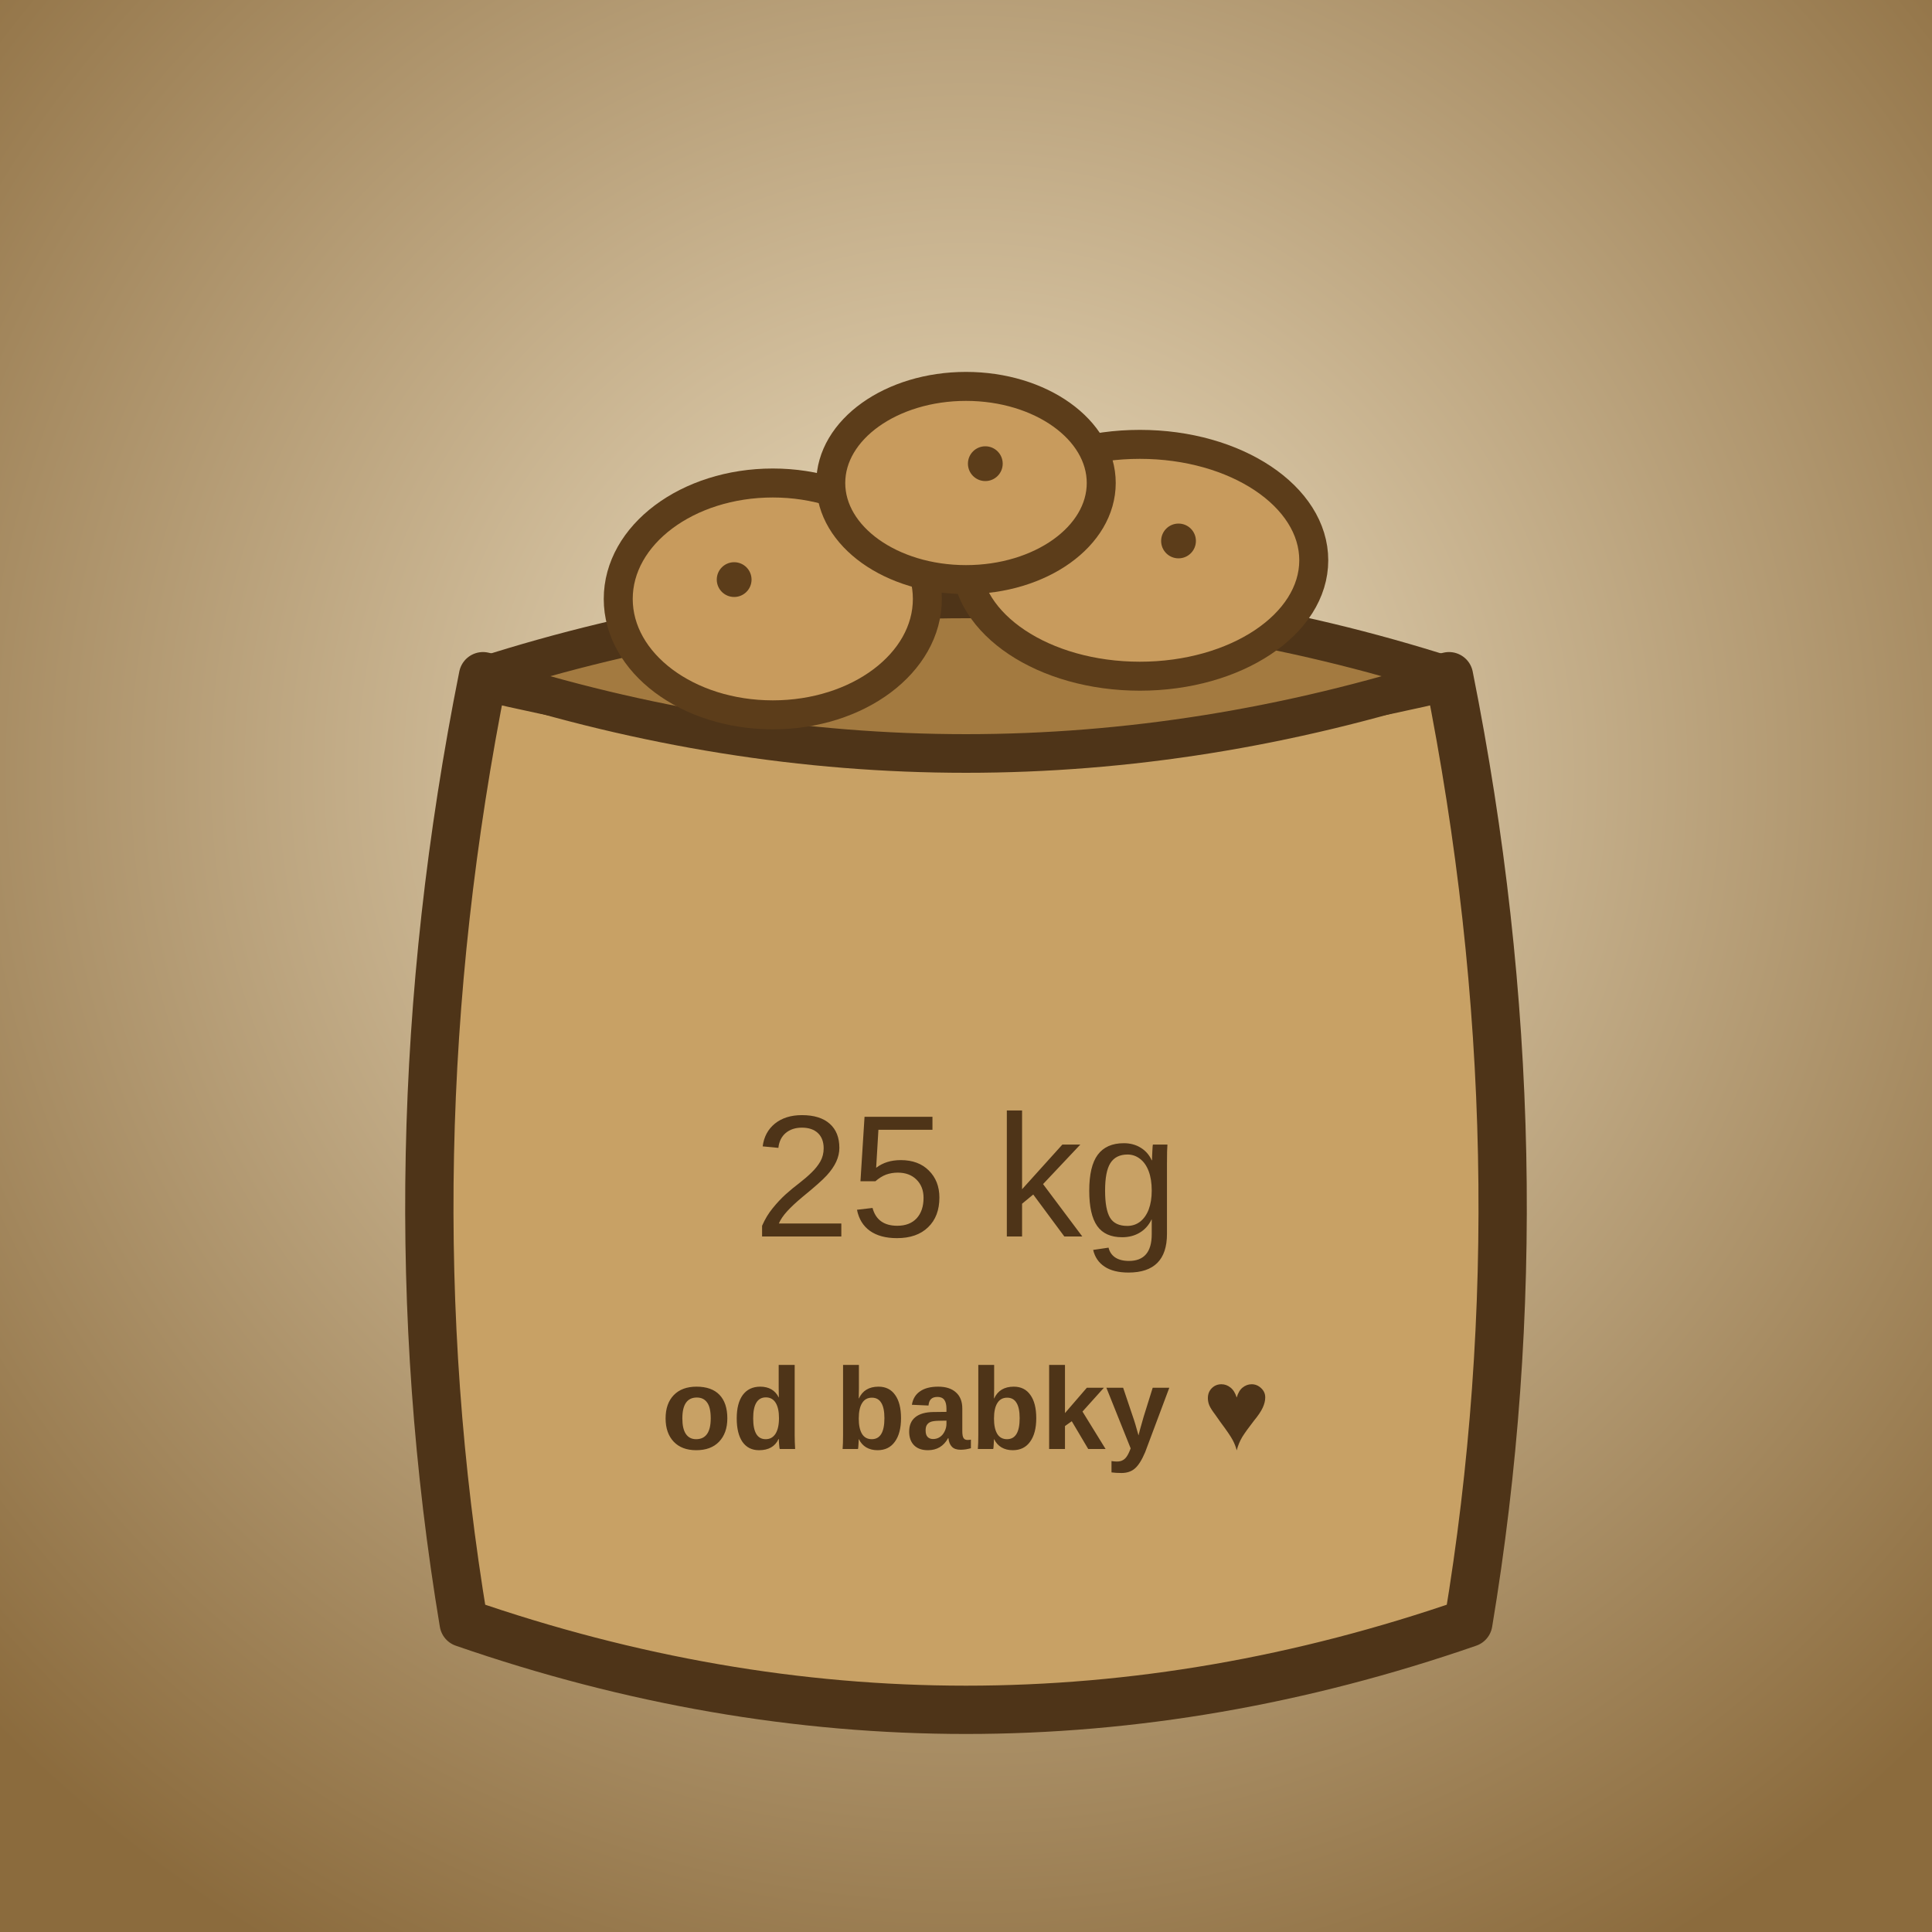
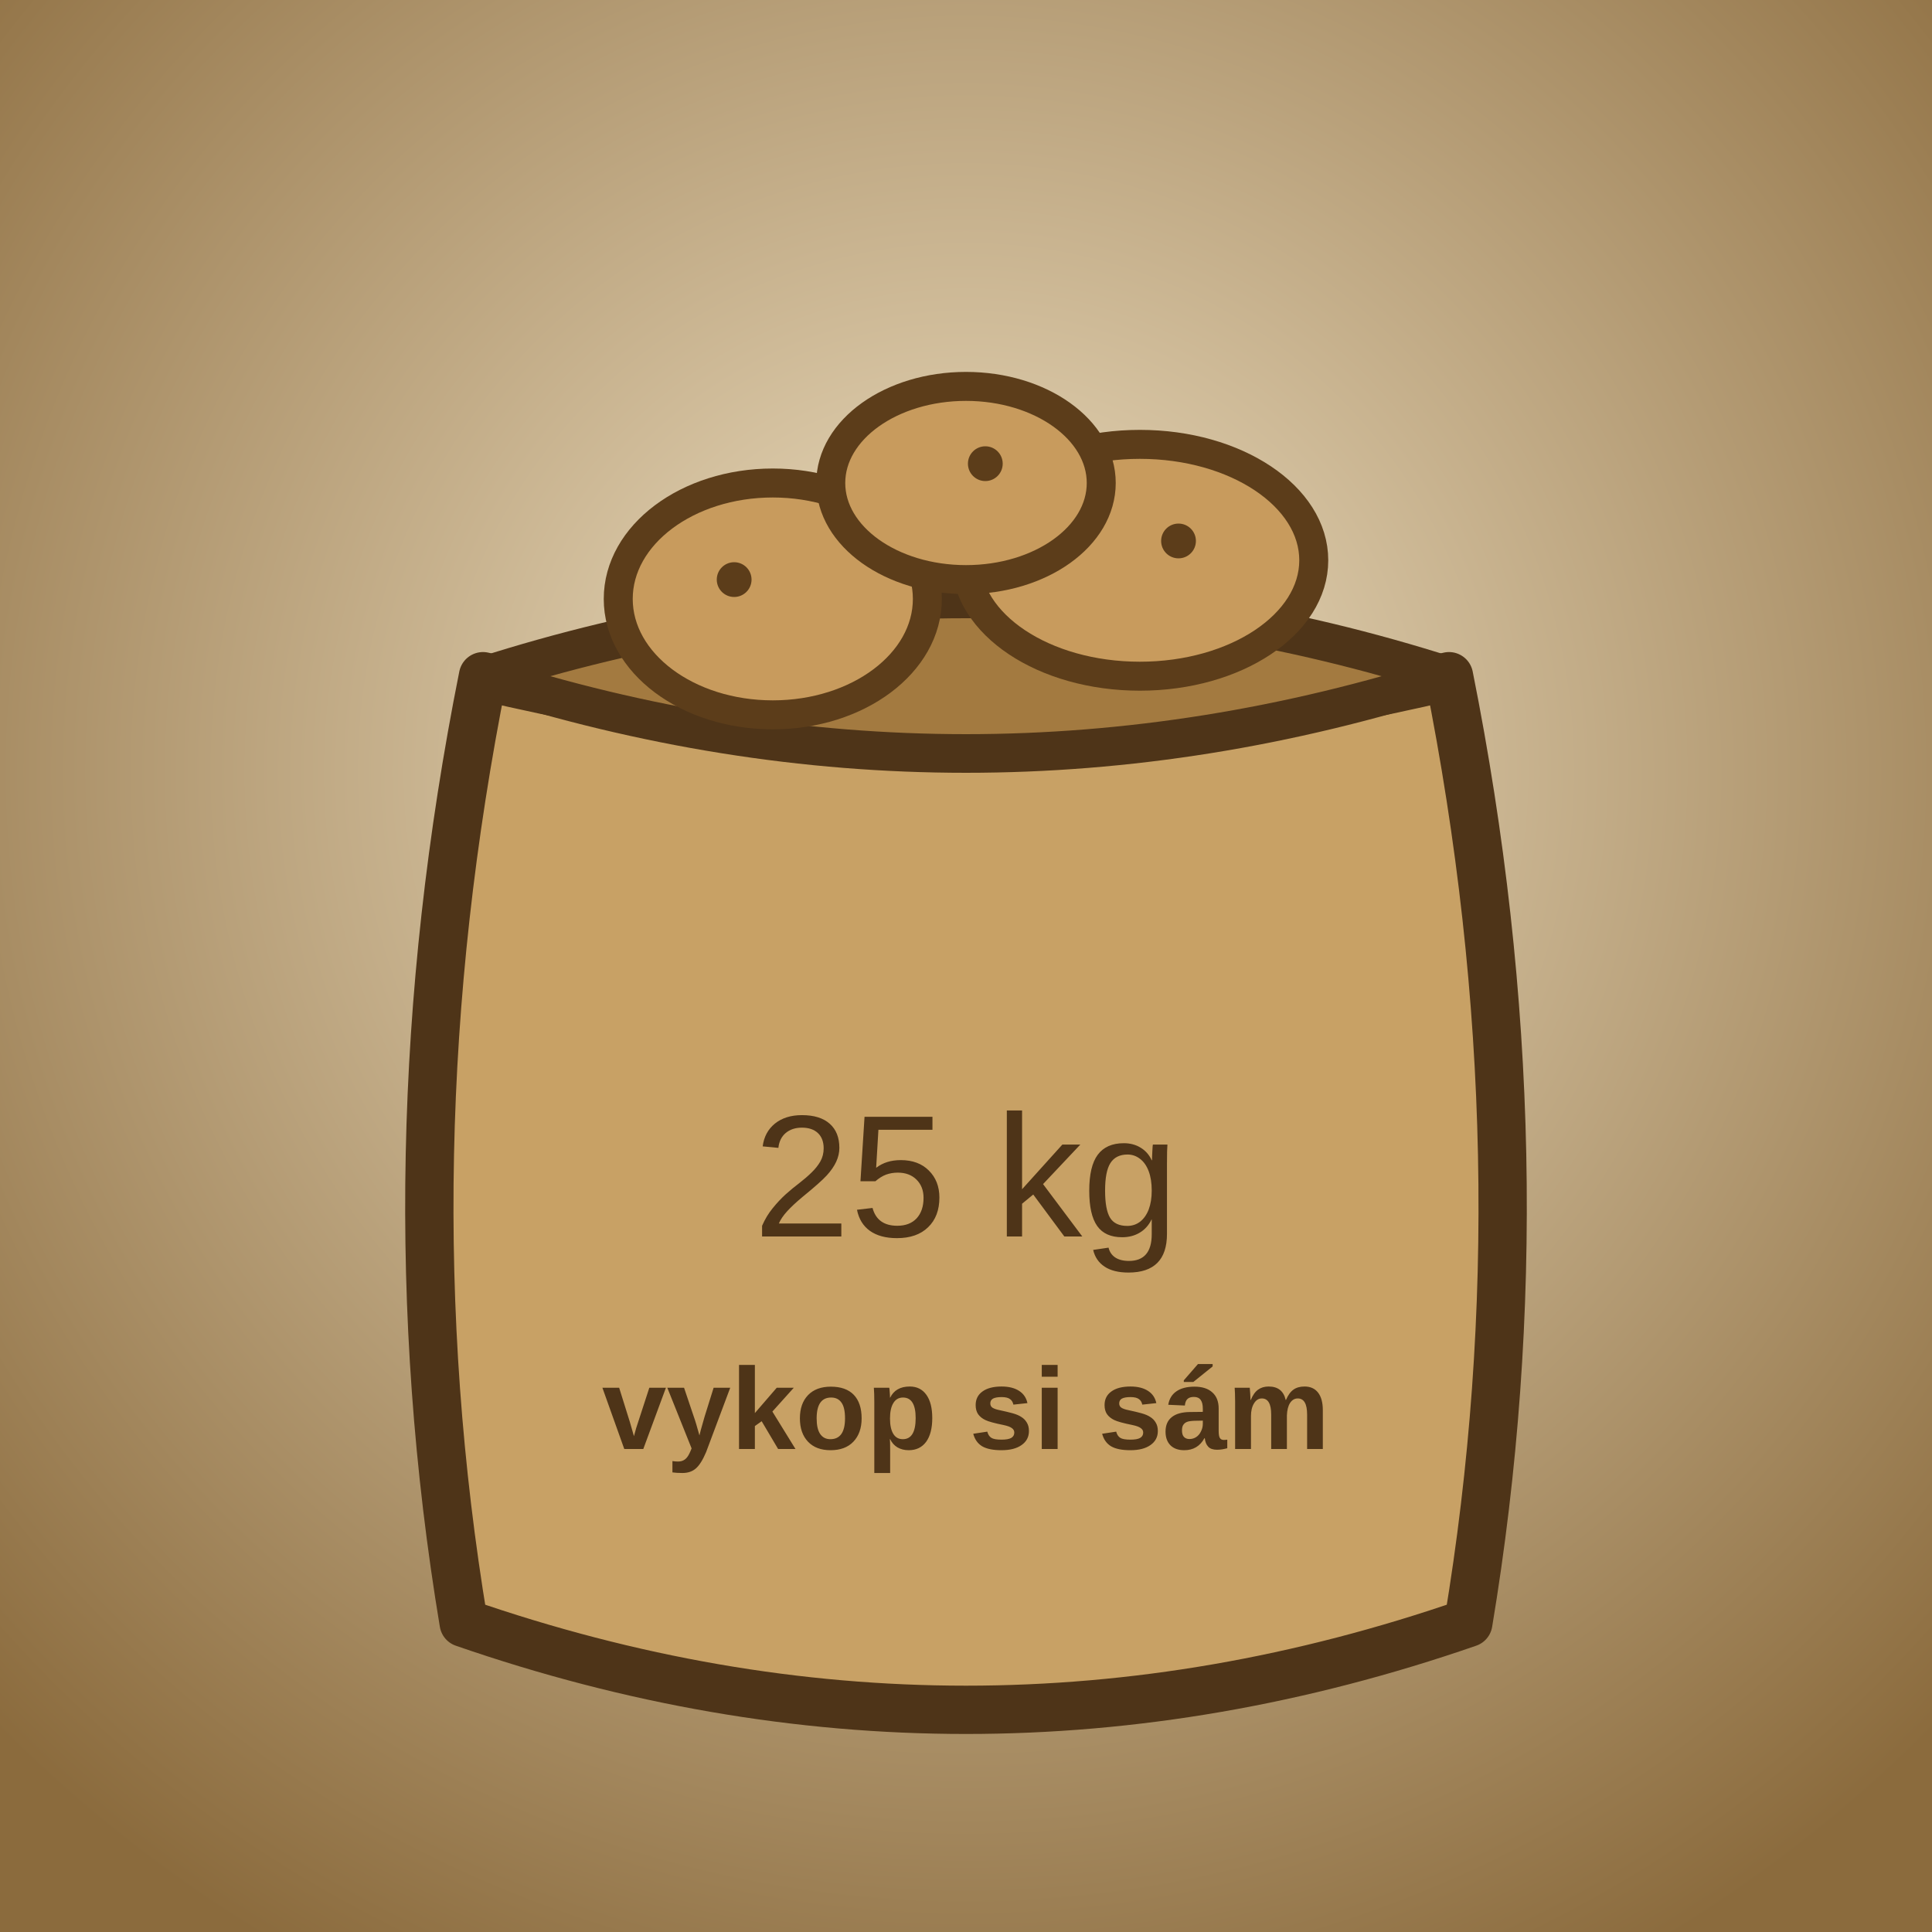
<svg xmlns="http://www.w3.org/2000/svg" viewBox="0 0 200 200" width="400" height="400">
  <defs>
    <radialGradient id="bg" cx="50%" cy="40%" r="70%">
      <stop offset="0" stop-color="#f1e3c6" />
      <stop offset="1" stop-color="#8b6b3d" />
    </radialGradient>
  </defs>
  <rect width="200" height="200" fill="url(#bg)" />
  <g stroke-linejoin="round" stroke-linecap="round">
    <path d="M50 70 Q40 120 48 168 Q100 186 152 168 Q160 120 150 70 Q100 82 50 70 Z" fill="#c8a165" stroke="#4e3418" stroke-width="5" />
    <path d="M50 70 Q100 54 150 70 Q100 86 50 70 Z" fill="#a37a40" stroke="#4e3418" stroke-width="4" />
    <path d="M88 60 q12 -14 24 0" stroke="#4e3418" stroke-width="5" fill="none" />
    <g fill="#c89b5d" stroke="#5c3d1a" stroke-width="3">
      <ellipse cx="80" cy="62" rx="16" ry="12" />
      <ellipse cx="118" cy="58" rx="18" ry="12" />
      <ellipse cx="100" cy="50" rx="14" ry="10" />
    </g>
    <g fill="#5c3d1a">
      <circle cx="76" cy="60" r="1.8" />
      <circle cx="122" cy="56" r="1.8" />
      <circle cx="102" cy="48" r="1.8" />
    </g>
    <text x="100" y="128" font-family="Arial Black,Arial,sans-serif" font-size="18" text-anchor="middle" fill="#4e3418">25 kg</text>
-     <text x="100" y="150" font-family="Arial,sans-serif" font-weight="700" font-size="12" text-anchor="middle" fill="#4e3418">od babky ♥</text>
+     <text x="100" y="150" font-family="Arial,sans-serif" font-weight="700" font-size="12" text-anchor="middle" fill="#4e3418">vykop si sám</text>
  </g>
</svg>
